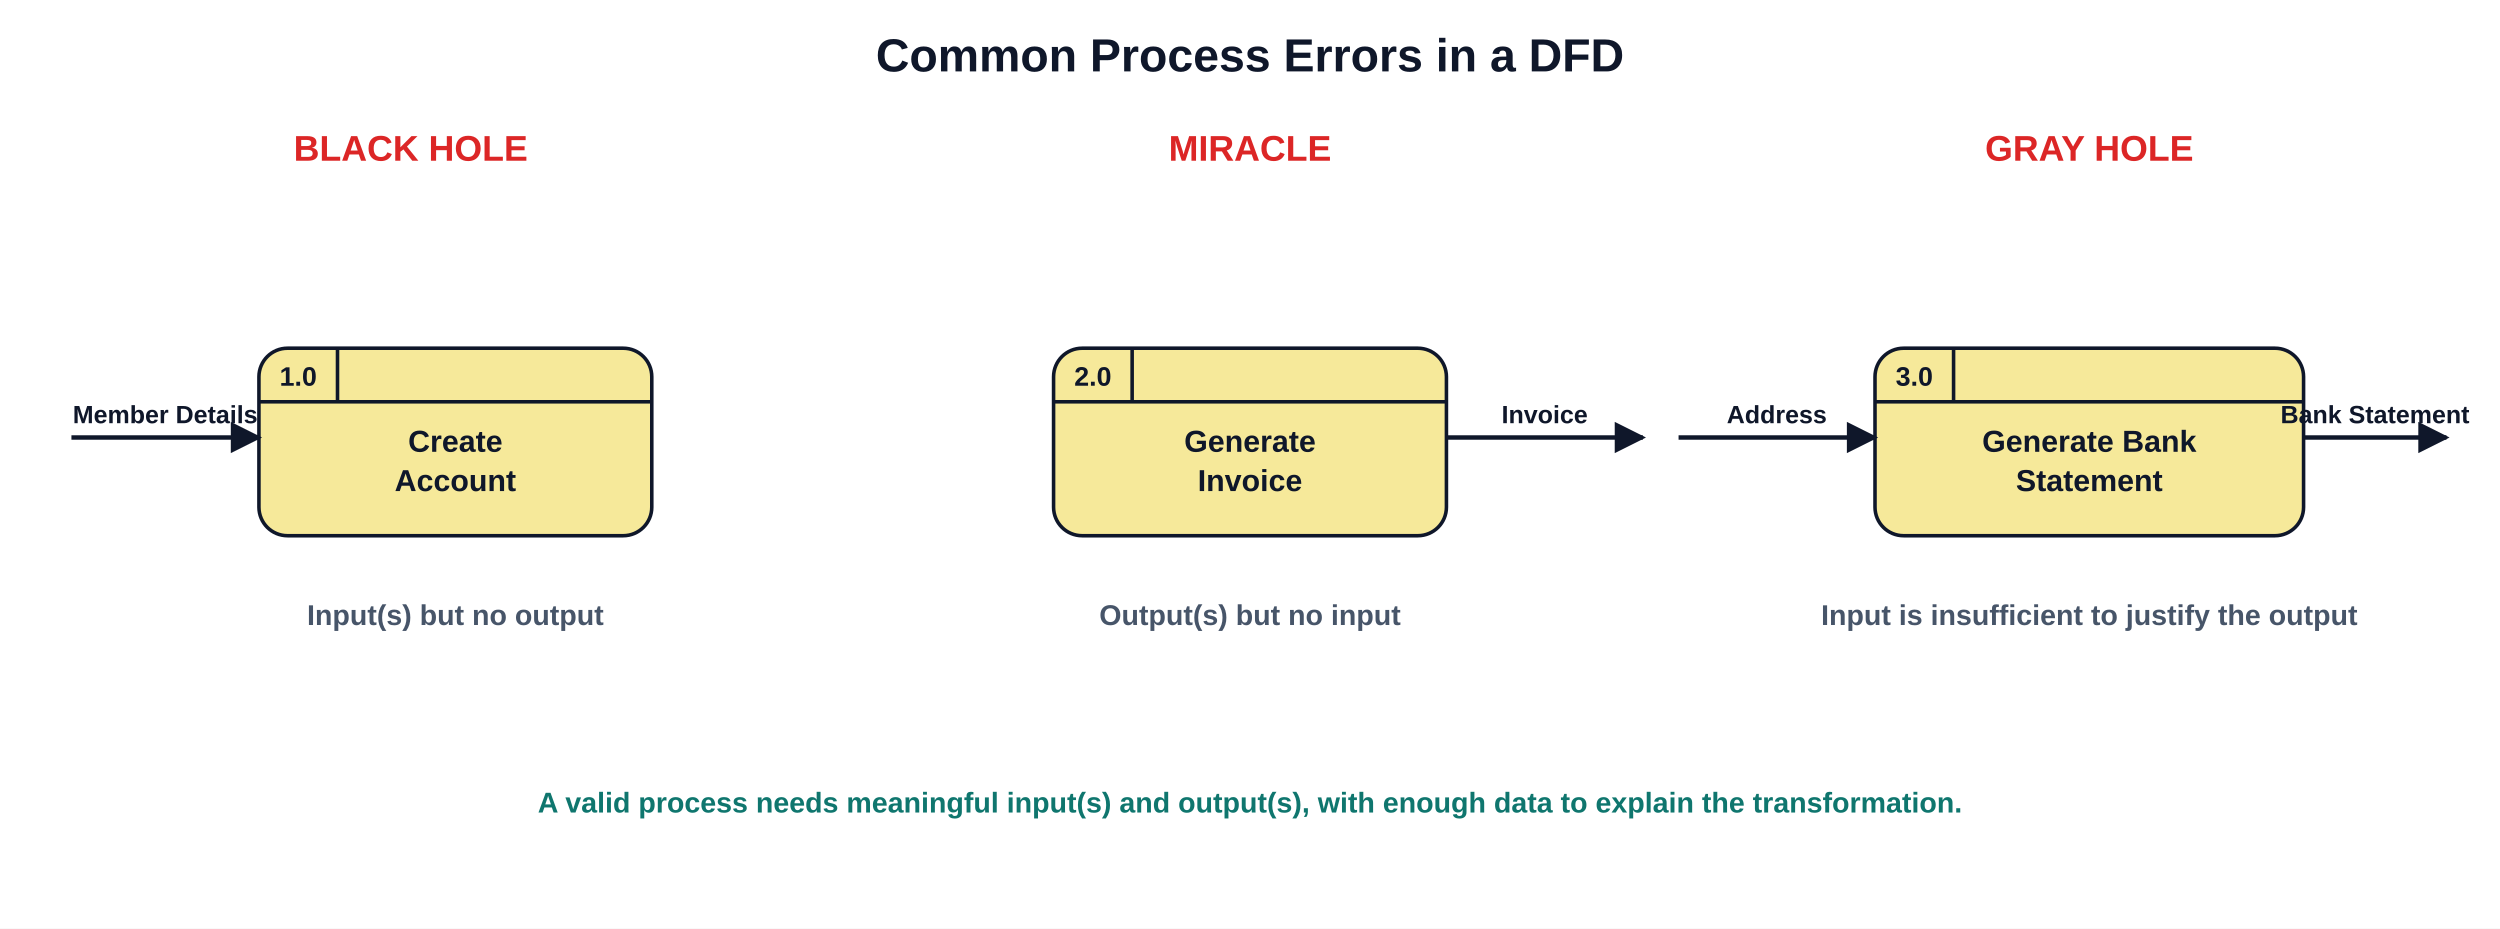
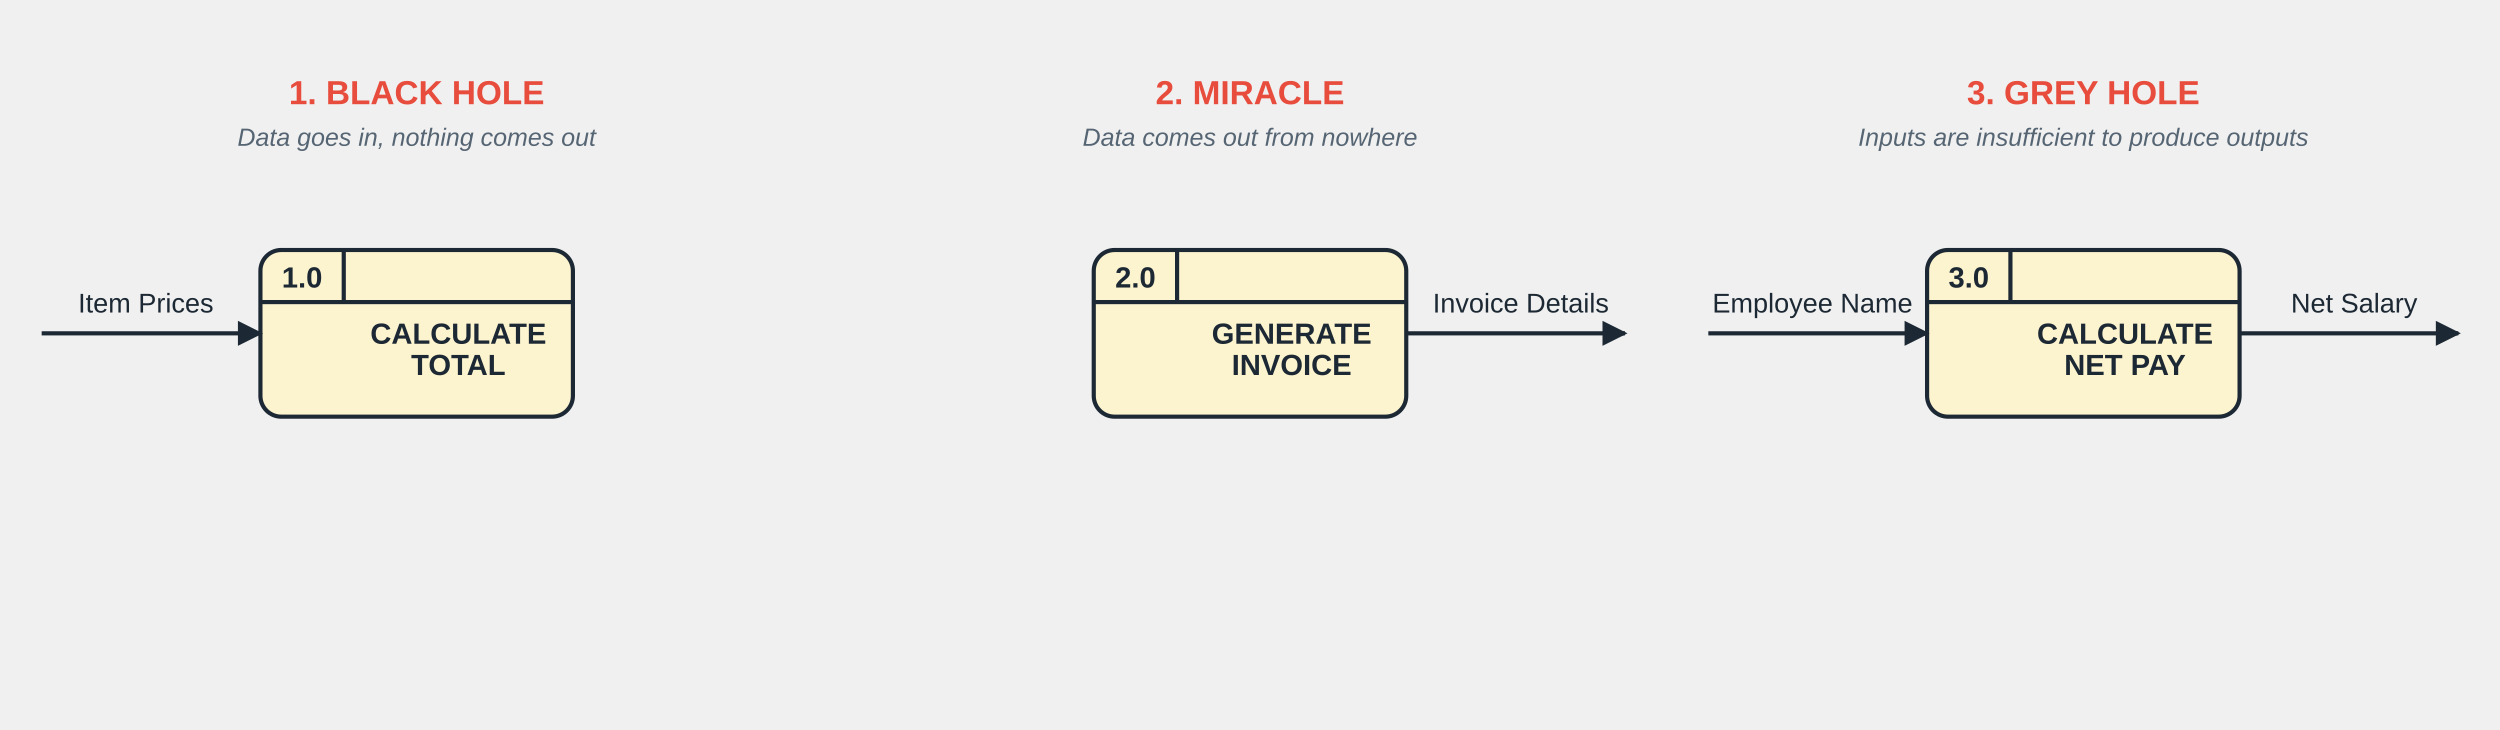
- <svg xmlns="http://www.w3.org/2000/svg" width="1400" height="520" viewBox="0 0 1400 520" role="img">
+ <svg xmlns="http://www.w3.org/2000/svg" viewBox="0 0 1200 350" width="100%" height="100%">
+   <style>
+     .process { fill: #FCF3CF; stroke: #1C2833; stroke-width: 2px; }
+     .line { stroke: #1C2833; stroke-width: 2px; fill: none; }
+     .text-bold { font-family: Arial, sans-serif; font-weight: bold; font-size: 14px; fill: #1C2833; }
+     .text-title { font-family: Arial, sans-serif; font-weight: bold; font-size: 16px; fill: #E74C3C; }
+     .text-normal { font-family: Arial, sans-serif; font-size: 13px; fill: #1C2833; }
+     .text-desc { font-family: Arial, sans-serif; font-size: 12px; fill: #566573; font-style: italic; }
+   </style>
  <defs>
-     <marker id="arrow" viewBox="0 0 10 10" refX="9" refY="5" markerWidth="7" markerHeight="7" orient="auto-start-reverse">
-       <path d="M 0 0 L 10 5 L 0 10 z" fill="#0F172A" />
+     <marker id="arrow" viewBox="0 0 10 10" refX="9" refY="5" markerWidth="6" markerHeight="6" orient="auto-start-reverse">
+       <path d="M 0 0 L 10 5 L 0 10 z" fill="#1C2833" />
    </marker>
-     <marker id="arrowRed" viewBox="0 0 10 10" refX="9" refY="5" markerWidth="7" markerHeight="7" orient="auto-start-reverse">
-       <path d="M 0 0 L 10 5 L 0 10 z" fill="#DC2626" />
+     <marker id="arrow-error" viewBox="0 0 10 10" refX="9" refY="5" markerWidth="6" markerHeight="6" orient="auto-start-reverse">
+       <path d="M 0 0 L 10 5 L 0 10 z" fill="#E74C3C" />
    </marker>
  </defs>
-   <rect width="100%" height="100%" fill="#FFFFFF" />
-   <text x="700" y="40" font-family="Arial, Helvetica, sans-serif" font-size="26" font-weight="800" text-anchor="middle" fill="#0F172A">Common Process Errors in a DFD</text>
-   <text x="230" y="90" font-family="Arial, Helvetica, sans-serif" font-size="20" font-weight="800" text-anchor="middle" fill="#DC2626">BLACK HOLE</text>
-   <rect x="145" y="195" width="220" height="105" rx="16" fill="#F6E99A" stroke="#0F172A" stroke-width="2" />
-   <line x1="145" y1="225" x2="365" y2="225" stroke="#0F172A" stroke-width="2" />
-   <line x1="189" y1="195" x2="189" y2="225" stroke="#0F172A" stroke-width="2" />
-   <text x="167" y="216" font-family="Arial, Helvetica, sans-serif" font-size="15" font-weight="700" text-anchor="middle" fill="#0F172A">1.0</text>
-   <text x="255.0" y="253" font-family="Arial, Helvetica, sans-serif" font-size="17" font-weight="700" text-anchor="middle" fill="#0F172A">Create</text>
-   <text x="255.0" y="275" font-family="Arial, Helvetica, sans-serif" font-size="17" font-weight="700" text-anchor="middle" fill="#0F172A">Account</text>
-   <line x1="40" y1="245" x2="145" y2="245" stroke="#0F172A" stroke-width="2.5" marker-end="url(#arrow)" />
-   <text x="92.5" y="237.0" font-family="Arial, Helvetica, sans-serif" font-size="14" font-weight="600" text-anchor="middle" fill="#0F172A">Member Details</text>
-   <text x="255" y="350" font-family="Arial, Helvetica, sans-serif" font-size="16" font-weight="700" text-anchor="middle" fill="#475569">Input(s) but no output</text>
-   <text x="700" y="90" font-family="Arial, Helvetica, sans-serif" font-size="20" font-weight="800" text-anchor="middle" fill="#DC2626">MIRACLE</text>
-   <rect x="590" y="195" width="220" height="105" rx="16" fill="#F6E99A" stroke="#0F172A" stroke-width="2" />
-   <line x1="590" y1="225" x2="810" y2="225" stroke="#0F172A" stroke-width="2" />
-   <line x1="634" y1="195" x2="634" y2="225" stroke="#0F172A" stroke-width="2" />
-   <text x="612" y="216" font-family="Arial, Helvetica, sans-serif" font-size="15" font-weight="700" text-anchor="middle" fill="#0F172A">2.0</text>
-   <text x="700.0" y="253" font-family="Arial, Helvetica, sans-serif" font-size="17" font-weight="700" text-anchor="middle" fill="#0F172A">Generate</text>
-   <text x="700.0" y="275" font-family="Arial, Helvetica, sans-serif" font-size="17" font-weight="700" text-anchor="middle" fill="#0F172A">Invoice</text>
-   <line x1="810" y1="245" x2="920" y2="245" stroke="#0F172A" stroke-width="2.5" marker-end="url(#arrow)" />
-   <text x="865.0" y="237.0" font-family="Arial, Helvetica, sans-serif" font-size="14" font-weight="600" text-anchor="middle" fill="#0F172A">Invoice</text>
-   <text x="700" y="350" font-family="Arial, Helvetica, sans-serif" font-size="16" font-weight="700" text-anchor="middle" fill="#475569">Output(s) but no input</text>
-   <text x="1170" y="90" font-family="Arial, Helvetica, sans-serif" font-size="20" font-weight="800" text-anchor="middle" fill="#DC2626">GRAY HOLE</text>
-   <rect x="1050" y="195" width="240" height="105" rx="16" fill="#F6E99A" stroke="#0F172A" stroke-width="2" />
-   <line x1="1050" y1="225" x2="1290" y2="225" stroke="#0F172A" stroke-width="2" />
-   <line x1="1094" y1="195" x2="1094" y2="225" stroke="#0F172A" stroke-width="2" />
-   <text x="1072" y="216" font-family="Arial, Helvetica, sans-serif" font-size="15" font-weight="700" text-anchor="middle" fill="#0F172A">3.0</text>
-   <text x="1170.0" y="253" font-family="Arial, Helvetica, sans-serif" font-size="17" font-weight="700" text-anchor="middle" fill="#0F172A">Generate Bank</text>
-   <text x="1170.0" y="275" font-family="Arial, Helvetica, sans-serif" font-size="17" font-weight="700" text-anchor="middle" fill="#0F172A">Statement</text>
-   <line x1="940" y1="245" x2="1050" y2="245" stroke="#0F172A" stroke-width="2.5" marker-end="url(#arrow)" />
-   <text x="995.0" y="237.0" font-family="Arial, Helvetica, sans-serif" font-size="14" font-weight="600" text-anchor="middle" fill="#0F172A">Address</text>
-   <line x1="1290" y1="245" x2="1370" y2="245" stroke="#0F172A" stroke-width="2.5" marker-end="url(#arrow)" />
-   <text x="1330.0" y="237.0" font-family="Arial, Helvetica, sans-serif" font-size="14" font-weight="600" text-anchor="middle" fill="#0F172A">Bank Statement</text>
-   <text x="1170" y="350" font-family="Arial, Helvetica, sans-serif" font-size="16" font-weight="700" text-anchor="middle" fill="#475569">Input is insufficient to justify the output</text>
-   <text x="700" y="455" font-family="Arial, Helvetica, sans-serif" font-size="16" font-weight="700" text-anchor="middle" fill="#0F766E">A valid process needs meaningful input(s) and output(s), with enough data to explain the transformation.</text>
+   <text x="200" y="50" text-anchor="middle" class="text-title">1. BLACK HOLE</text>
+   <text x="200" y="70" text-anchor="middle" class="text-desc">Data goes in, nothing comes out</text>
+   <g class="process-group">
+     <rect x="125" y="120" width="150" height="80" rx="10" class="process" />
+     <line x1="125" y1="145" x2="275" y2="145" class="line" />
+     <line x1="165" y1="120" x2="165" y2="145" class="line" />
+     <text x="145" y="138" class="text-bold" text-anchor="middle">1.0</text>
+     <text x="220" y="165" class="text-bold" text-anchor="middle">CALCULATE</text>
+     <text x="220" y="180" class="text-bold" text-anchor="middle">TOTAL</text>
+   </g>
+   <polyline points="20,160 125,160" class="line" marker-end="url(#arrow)" />
+   <text x="70" y="150" text-anchor="middle" class="text-normal">Item Prices</text>
+   <text x="600" y="50" text-anchor="middle" class="text-title">2. MIRACLE</text>
+   <text x="600" y="70" text-anchor="middle" class="text-desc">Data comes out from nowhere</text>
+   <g class="process-group">
+     <rect x="525" y="120" width="150" height="80" rx="10" class="process" />
+     <line x1="525" y1="145" x2="675" y2="145" class="line" />
+     <line x1="565" y1="120" x2="565" y2="145" class="line" />
+     <text x="545" y="138" class="text-bold" text-anchor="middle">2.0</text>
+     <text x="620" y="165" class="text-bold" text-anchor="middle">GENERATE</text>
+     <text x="620" y="180" class="text-bold" text-anchor="middle">INVOICE</text>
+   </g>
+   <polyline points="675,160 780,160" class="line" marker-end="url(#arrow)" />
+   <text x="730" y="150" text-anchor="middle" class="text-normal">Invoice Details</text>
+   <text x="1000" y="50" text-anchor="middle" class="text-title">3. GREY HOLE</text>
+   <text x="1000" y="70" text-anchor="middle" class="text-desc">Inputs are insufficient to produce outputs</text>
+   <g class="process-group">
+     <rect x="925" y="120" width="150" height="80" rx="10" class="process" />
+     <line x1="925" y1="145" x2="1075" y2="145" class="line" />
+     <line x1="965" y1="120" x2="965" y2="145" class="line" />
+     <text x="945" y="138" class="text-bold" text-anchor="middle">3.0</text>
+     <text x="1020" y="165" class="text-bold" text-anchor="middle">CALCULATE</text>
+     <text x="1020" y="180" class="text-bold" text-anchor="middle">NET PAY</text>
+   </g>
+   <polyline points="820,160 925,160" class="line" marker-end="url(#arrow)" />
+   <text x="870" y="150" text-anchor="middle" class="text-normal">Employee Name</text>
+   <polyline points="1075,160 1180,160" class="line" marker-end="url(#arrow)" />
+   <text x="1130" y="150" text-anchor="middle" class="text-normal">Net Salary</text>
</svg>
